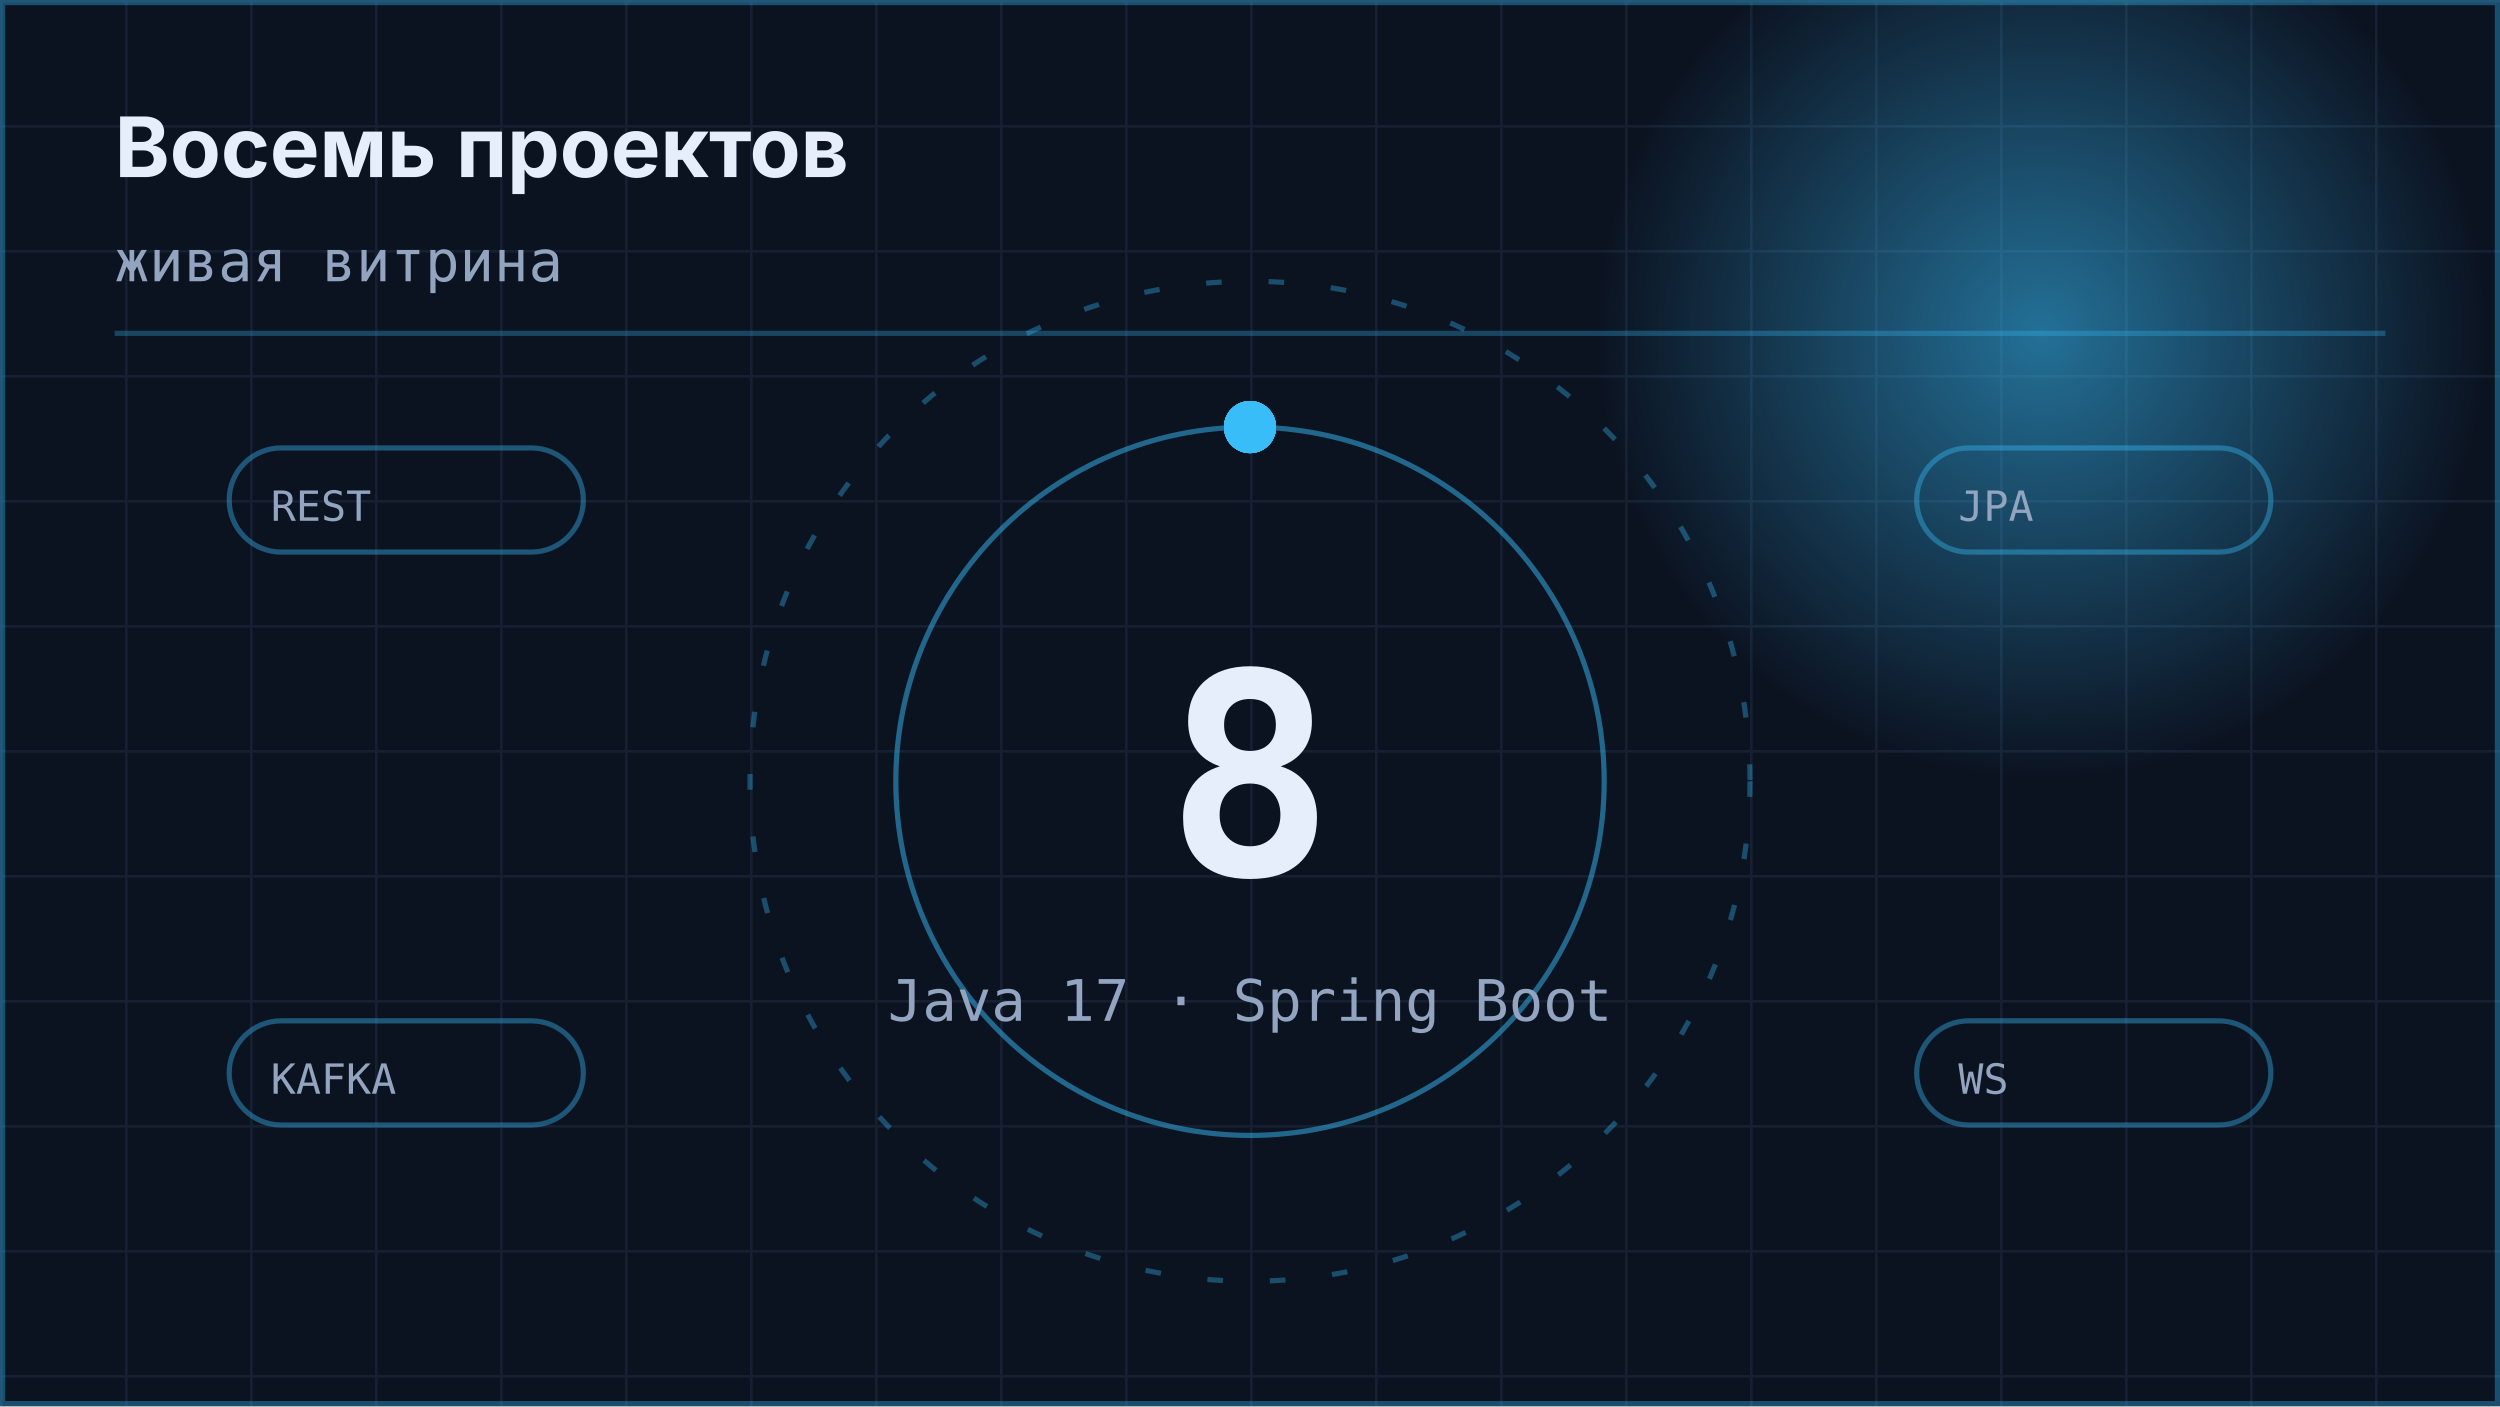
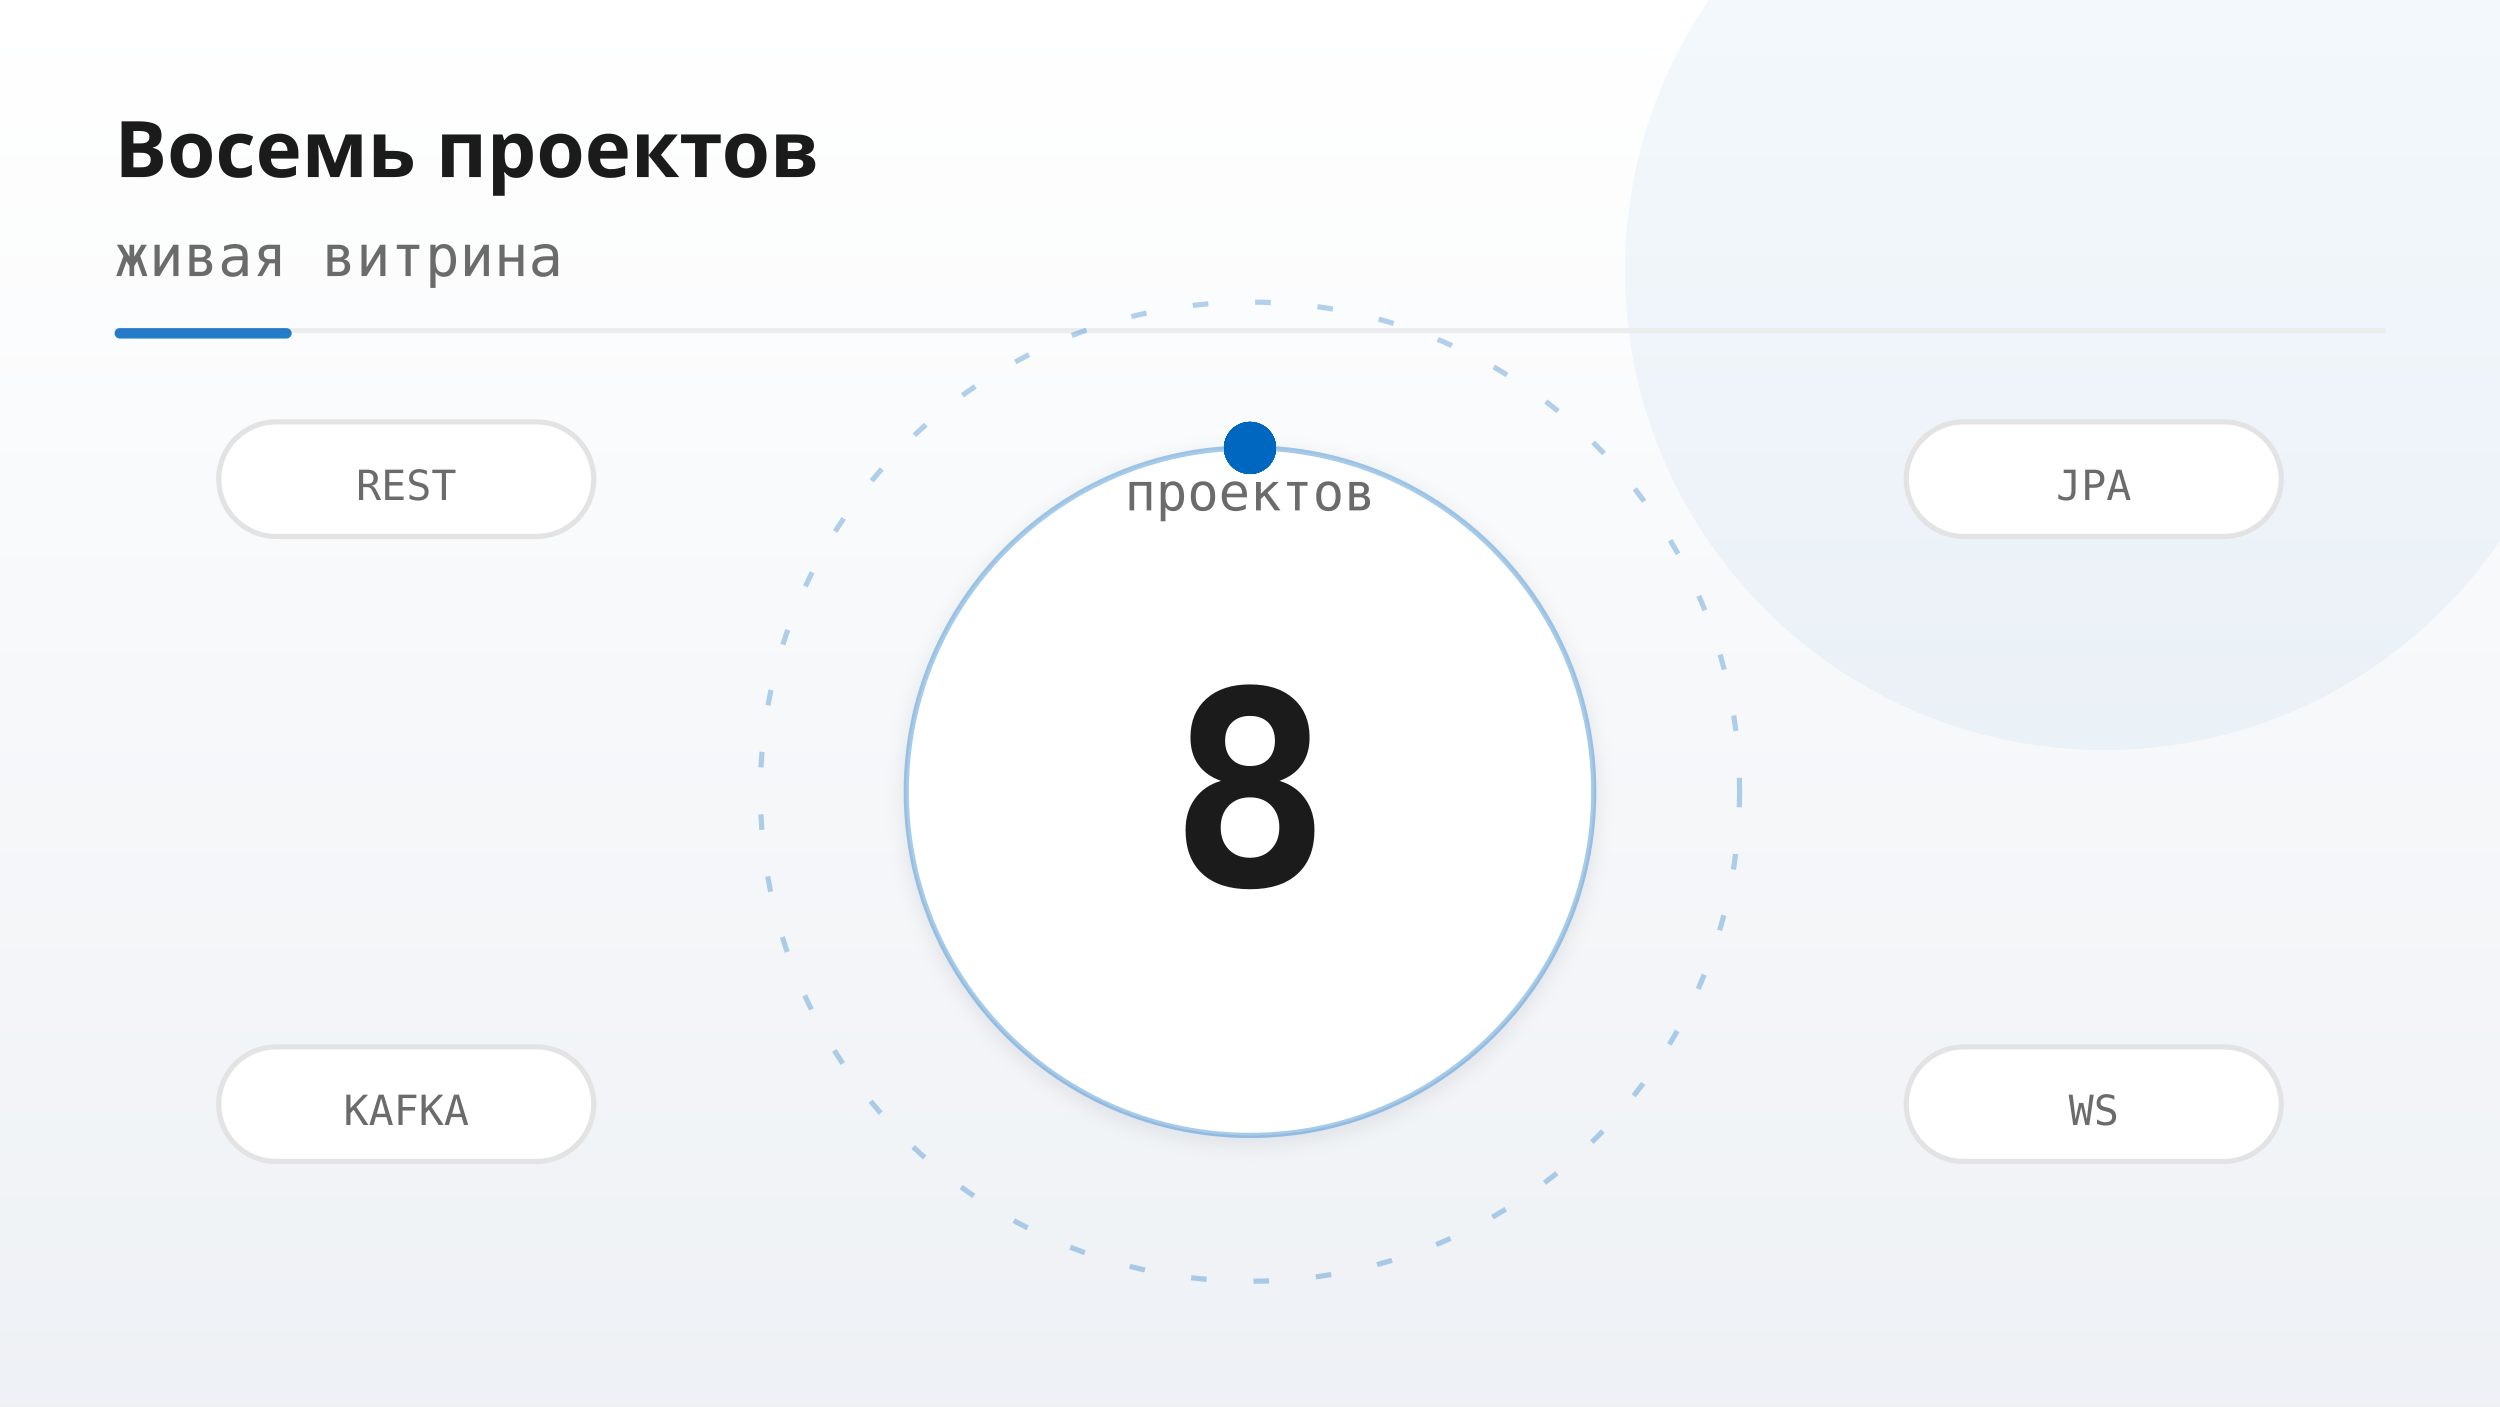
<svg xmlns="http://www.w3.org/2000/svg" viewBox="0 0 480 270" width="480" height="270" role="img" aria-label="Восемь проектов">
  <defs>
-     <pattern id="grid-hero" width="24" height="24" patternUnits="userSpaceOnUse">
-       <path d="M24 0H0V24" fill="none" stroke="rgba(120, 160, 210, 0.10)" stroke-width="1" />
-     </pattern>
-     <radialGradient id="glow-hero" cx="50%" cy="50%" r="50%">
-       <stop offset="0%" stop-color="#38bdf8" stop-opacity="0.55" />
-       <stop offset="100%" stop-color="#38bdf8" stop-opacity="0" />
-     </radialGradient>
+     <linearGradient id="bg-hero" x1="0" y1="0" x2="0" y2="1">
+       <stop offset="0%" stop-color="#ffffff" />
+       <stop offset="100%" stop-color="#eef1f5" />
+     </linearGradient>
    <linearGradient id="line-hero" x1="0" y1="0" x2="1" y2="0">
-       <stop offset="0%" stop-color="#38bdf8" stop-opacity="0.15" />
-       <stop offset="50%" stop-color="#38bdf8" stop-opacity="0.9" />
-       <stop offset="100%" stop-color="#38bdf8" stop-opacity="0.15" />
+       <stop offset="0%" stop-color="#0067c0" stop-opacity="0.2" />
+       <stop offset="50%" stop-color="#0067c0" stop-opacity="0.9" />
+       <stop offset="100%" stop-color="#0067c0" stop-opacity="0.2" />
    </linearGradient>
-     <filter id="blur-hero" x="-40%" y="-40%" width="180%" height="180%">
-       <feGaussianBlur stdDeviation="5" />
+     <filter id="sh-hero" x="-20%" y="-20%" width="140%" height="160%">
+       <feDropShadow dx="0" dy="1" stdDeviation="2" flood-color="#0f172a" flood-opacity="0.10" />
    </filter>
  </defs>
-   <rect width="480" height="270" fill="#0b1220" />
-   <rect width="480" height="270" fill="url(#grid-hero)" />
-   <circle cx="392" cy="64" r="86" fill="url(#glow-hero)">
-     <animate attributeName="r" values="78;92;78" dur="6s" repeatCount="indefinite" />
+   <rect width="480" height="270" fill="url(#bg-hero)" />
+   <circle cx="404" cy="52" r="92" fill="#0067c0" fill-opacity="0.05" />
+   <text x="22" y="34" font-family="'Segoe UI Variable Text', 'Segoe UI', system-ui, sans-serif" font-size="15" font-weight="600" fill="#1b1b1b">Восемь проектов</text>
+   <text x="22" y="53" font-family="'Cascadia Code', 'Cascadia Mono', Consolas, monospace" font-size="11" fill="#6b6b6b">живая витрина</text>
+   <rect x="22" y="63" width="436" height="1" fill="#ececec" />
+   <rect x="22" y="63" width="34" height="2" rx="1" fill="#0067c0" fill-opacity="0.85" />
+   <circle cx="240" cy="152" r="94" fill="none" stroke="#0067c0" stroke-opacity="0.3" stroke-dasharray="3 9">
+     <animateTransform attributeName="transform" type="rotate" values="0 240 152;-360 240 152" dur="26s" repeatCount="indefinite" />
  </circle>
-   <rect x="0.5" y="0.5" width="479" height="269" fill="none" stroke="#38bdf8" stroke-opacity="0.35" />
-   <text x="22" y="34" font-family="Inter, 'Segoe UI', sans-serif" font-size="16" font-weight="700" fill="#e6eefc">Восемь проектов</text>
-   <text x="22" y="54" font-family="'Cascadia Code', 'JetBrains Mono', Consolas, monospace" font-size="11" fill="#93a4c0">живая витрина</text>
-   <line x1="22" y1="64" x2="458" y2="64" stroke="#38bdf8" stroke-opacity="0.3" />
-   <circle cx="240" cy="150" r="96" fill="none" stroke="#38bdf8" stroke-opacity="0.35" stroke-dasharray="3 9">
-     <animateTransform attributeName="transform" type="rotate" values="0 240 150;-360 240 150" dur="26s" repeatCount="indefinite" />
+   <circle cx="240" cy="152" r="66" fill="#ffffff" stroke="#0067c0" stroke-opacity="0.35" filter="url(#sh-hero)">
+     <animate attributeName="r" values="64;70;64" dur="7s" repeatCount="indefinite" />
  </circle>
-   <circle cx="240" cy="150" r="68" fill="none" stroke="#38bdf8" stroke-opacity="0.5">
-     <animate attributeName="r" values="66;72;66" dur="7s" repeatCount="indefinite" />
+   <circle cx="240" cy="86" r="5" fill="#0067c0">
+     <animateTransform attributeName="transform" type="rotate" values="0 240 152;360 240 152" dur="18s" repeatCount="indefinite" />
+     <animate attributeName="opacity" values="0.3;1;0.3" dur="2.00s" repeatCount="indefinite" />
  </circle>
-   <circle cx="240" cy="82" r="5" fill="#38bdf8">
-     <animateTransform attributeName="transform" type="rotate" values="0 240 150;360 240 150" dur="18s" repeatCount="indefinite" />
-     <animate attributeName="opacity" values="0.35;1;0.35" dur="2.00s" repeatCount="indefinite" />
+   <circle cx="240" cy="86" r="5" fill="#0067c0">
+     <animateTransform attributeName="transform" type="rotate" values="45 240 152;405 240 152" dur="19s" repeatCount="indefinite" />
+     <animate attributeName="opacity" values="0.3;1;0.3" dur="2.25s" repeatCount="indefinite" />
  </circle>
-   <circle cx="240" cy="82" r="5" fill="#38bdf8">
-     <animateTransform attributeName="transform" type="rotate" values="45 240 150;405 240 150" dur="19s" repeatCount="indefinite" />
-     <animate attributeName="opacity" values="0.35;1;0.35" dur="2.25s" repeatCount="indefinite" />
+   <circle cx="240" cy="86" r="5" fill="#0067c0">
+     <animateTransform attributeName="transform" type="rotate" values="90 240 152;450 240 152" dur="20s" repeatCount="indefinite" />
+     <animate attributeName="opacity" values="0.3;1;0.3" dur="2.50s" repeatCount="indefinite" />
  </circle>
-   <circle cx="240" cy="82" r="5" fill="#38bdf8">
-     <animateTransform attributeName="transform" type="rotate" values="90 240 150;450 240 150" dur="20s" repeatCount="indefinite" />
-     <animate attributeName="opacity" values="0.35;1;0.35" dur="2.50s" repeatCount="indefinite" />
+   <circle cx="240" cy="86" r="5" fill="#0067c0">
+     <animateTransform attributeName="transform" type="rotate" values="135 240 152;495 240 152" dur="21s" repeatCount="indefinite" />
+     <animate attributeName="opacity" values="0.3;1;0.3" dur="2.75s" repeatCount="indefinite" />
  </circle>
-   <circle cx="240" cy="82" r="5" fill="#38bdf8">
-     <animateTransform attributeName="transform" type="rotate" values="135 240 150;495 240 150" dur="21s" repeatCount="indefinite" />
-     <animate attributeName="opacity" values="0.35;1;0.35" dur="2.75s" repeatCount="indefinite" />
+   <circle cx="240" cy="86" r="5" fill="#0067c0">
+     <animateTransform attributeName="transform" type="rotate" values="180 240 152;540 240 152" dur="22s" repeatCount="indefinite" />
+     <animate attributeName="opacity" values="0.3;1;0.3" dur="3.00s" repeatCount="indefinite" />
  </circle>
-   <circle cx="240" cy="82" r="5" fill="#38bdf8">
-     <animateTransform attributeName="transform" type="rotate" values="180 240 150;540 240 150" dur="22s" repeatCount="indefinite" />
-     <animate attributeName="opacity" values="0.35;1;0.35" dur="3.00s" repeatCount="indefinite" />
+   <circle cx="240" cy="86" r="5" fill="#0067c0">
+     <animateTransform attributeName="transform" type="rotate" values="225 240 152;585 240 152" dur="23s" repeatCount="indefinite" />
+     <animate attributeName="opacity" values="0.3;1;0.3" dur="3.25s" repeatCount="indefinite" />
  </circle>
-   <circle cx="240" cy="82" r="5" fill="#38bdf8">
-     <animateTransform attributeName="transform" type="rotate" values="225 240 150;585 240 150" dur="23s" repeatCount="indefinite" />
-     <animate attributeName="opacity" values="0.35;1;0.35" dur="3.25s" repeatCount="indefinite" />
+   <circle cx="240" cy="86" r="5" fill="#0067c0">
+     <animateTransform attributeName="transform" type="rotate" values="270 240 152;630 240 152" dur="24s" repeatCount="indefinite" />
+     <animate attributeName="opacity" values="0.3;1;0.3" dur="3.50s" repeatCount="indefinite" />
  </circle>
-   <circle cx="240" cy="82" r="5" fill="#38bdf8">
-     <animateTransform attributeName="transform" type="rotate" values="270 240 150;630 240 150" dur="24s" repeatCount="indefinite" />
-     <animate attributeName="opacity" values="0.35;1;0.35" dur="3.50s" repeatCount="indefinite" />
+   <circle cx="240" cy="86" r="5" fill="#0067c0">
+     <animateTransform attributeName="transform" type="rotate" values="315 240 152;675 240 152" dur="25s" repeatCount="indefinite" />
+     <animate attributeName="opacity" values="0.3;1;0.3" dur="3.75s" repeatCount="indefinite" />
  </circle>
-   <circle cx="240" cy="82" r="5" fill="#38bdf8">
-     <animateTransform attributeName="transform" type="rotate" values="315 240 150;675 240 150" dur="25s" repeatCount="indefinite" />
-     <animate attributeName="opacity" values="0.35;1;0.35" dur="3.75s" repeatCount="indefinite" />
-   </circle>
-   <text x="240" y="168" text-anchor="middle" font-family="'Cascadia Code', 'JetBrains Mono', Consolas, monospace" font-size="54" font-weight="700" fill="#e6eefc">8</text>
-   <text x="240" y="196" text-anchor="middle" font-family="'Cascadia Code', 'JetBrains Mono', Consolas, monospace" font-size="11" fill="#93a4c0">Java 17 · Spring Boot</text>
-   <rect x="44" y="86" width="68" height="20" rx="10" fill="none" stroke="#38bdf8" stroke-opacity="0.4" />
-   <text x="52" y="100" font-family="'Cascadia Code', 'JetBrains Mono', Consolas, monospace" font-size="8" fill="#93a4c0">REST</text>
-   <rect x="368" y="86" width="68" height="20" rx="10" fill="none" stroke="#38bdf8" stroke-opacity="0.4" />
-   <text x="376" y="100" font-family="'Cascadia Code', 'JetBrains Mono', Consolas, monospace" font-size="8" fill="#93a4c0">JPA</text>
-   <rect x="44" y="196" width="68" height="20" rx="10" fill="none" stroke="#38bdf8" stroke-opacity="0.4" />
-   <text x="52" y="210" font-family="'Cascadia Code', 'JetBrains Mono', Consolas, monospace" font-size="8" fill="#93a4c0">KAFKA</text>
-   <rect x="368" y="196" width="68" height="20" rx="10" fill="none" stroke="#38bdf8" stroke-opacity="0.4" />
-   <text x="376" y="210" font-family="'Cascadia Code', 'JetBrains Mono', Consolas, monospace" font-size="8" fill="#93a4c0">WS</text>
+   <text x="240" y="170" text-anchor="middle" font-family="'Cascadia Code', 'Cascadia Mono', Consolas, monospace" font-size="52" font-weight="700" fill="#1b1b1b">8</text>
+   <text x="240" y="98" text-anchor="middle" font-family="'Cascadia Code', 'Cascadia Mono', Consolas, monospace" font-size="10" fill="#6b6b6b">проектов</text>
+   <rect x="42" y="81" width="72" height="22" rx="11" fill="#ffffff" stroke="#e3e3e3" />
+   <text x="78" y="96" text-anchor="middle" font-family="'Cascadia Code', 'Cascadia Mono', Consolas, monospace" font-size="8" fill="#6b6b6b">REST</text>
+   <rect x="366" y="81" width="72" height="22" rx="11" fill="#ffffff" stroke="#e3e3e3" />
+   <text x="402" y="96" text-anchor="middle" font-family="'Cascadia Code', 'Cascadia Mono', Consolas, monospace" font-size="8" fill="#6b6b6b">JPA</text>
+   <rect x="42" y="201" width="72" height="22" rx="11" fill="#ffffff" stroke="#e3e3e3" />
+   <text x="78" y="216" text-anchor="middle" font-family="'Cascadia Code', 'Cascadia Mono', Consolas, monospace" font-size="8" fill="#6b6b6b">KAFKA</text>
+   <rect x="366" y="201" width="72" height="22" rx="11" fill="#ffffff" stroke="#e3e3e3" />
+   <text x="402" y="216" text-anchor="middle" font-family="'Cascadia Code', 'Cascadia Mono', Consolas, monospace" font-size="8" fill="#6b6b6b">WS</text>
</svg>
